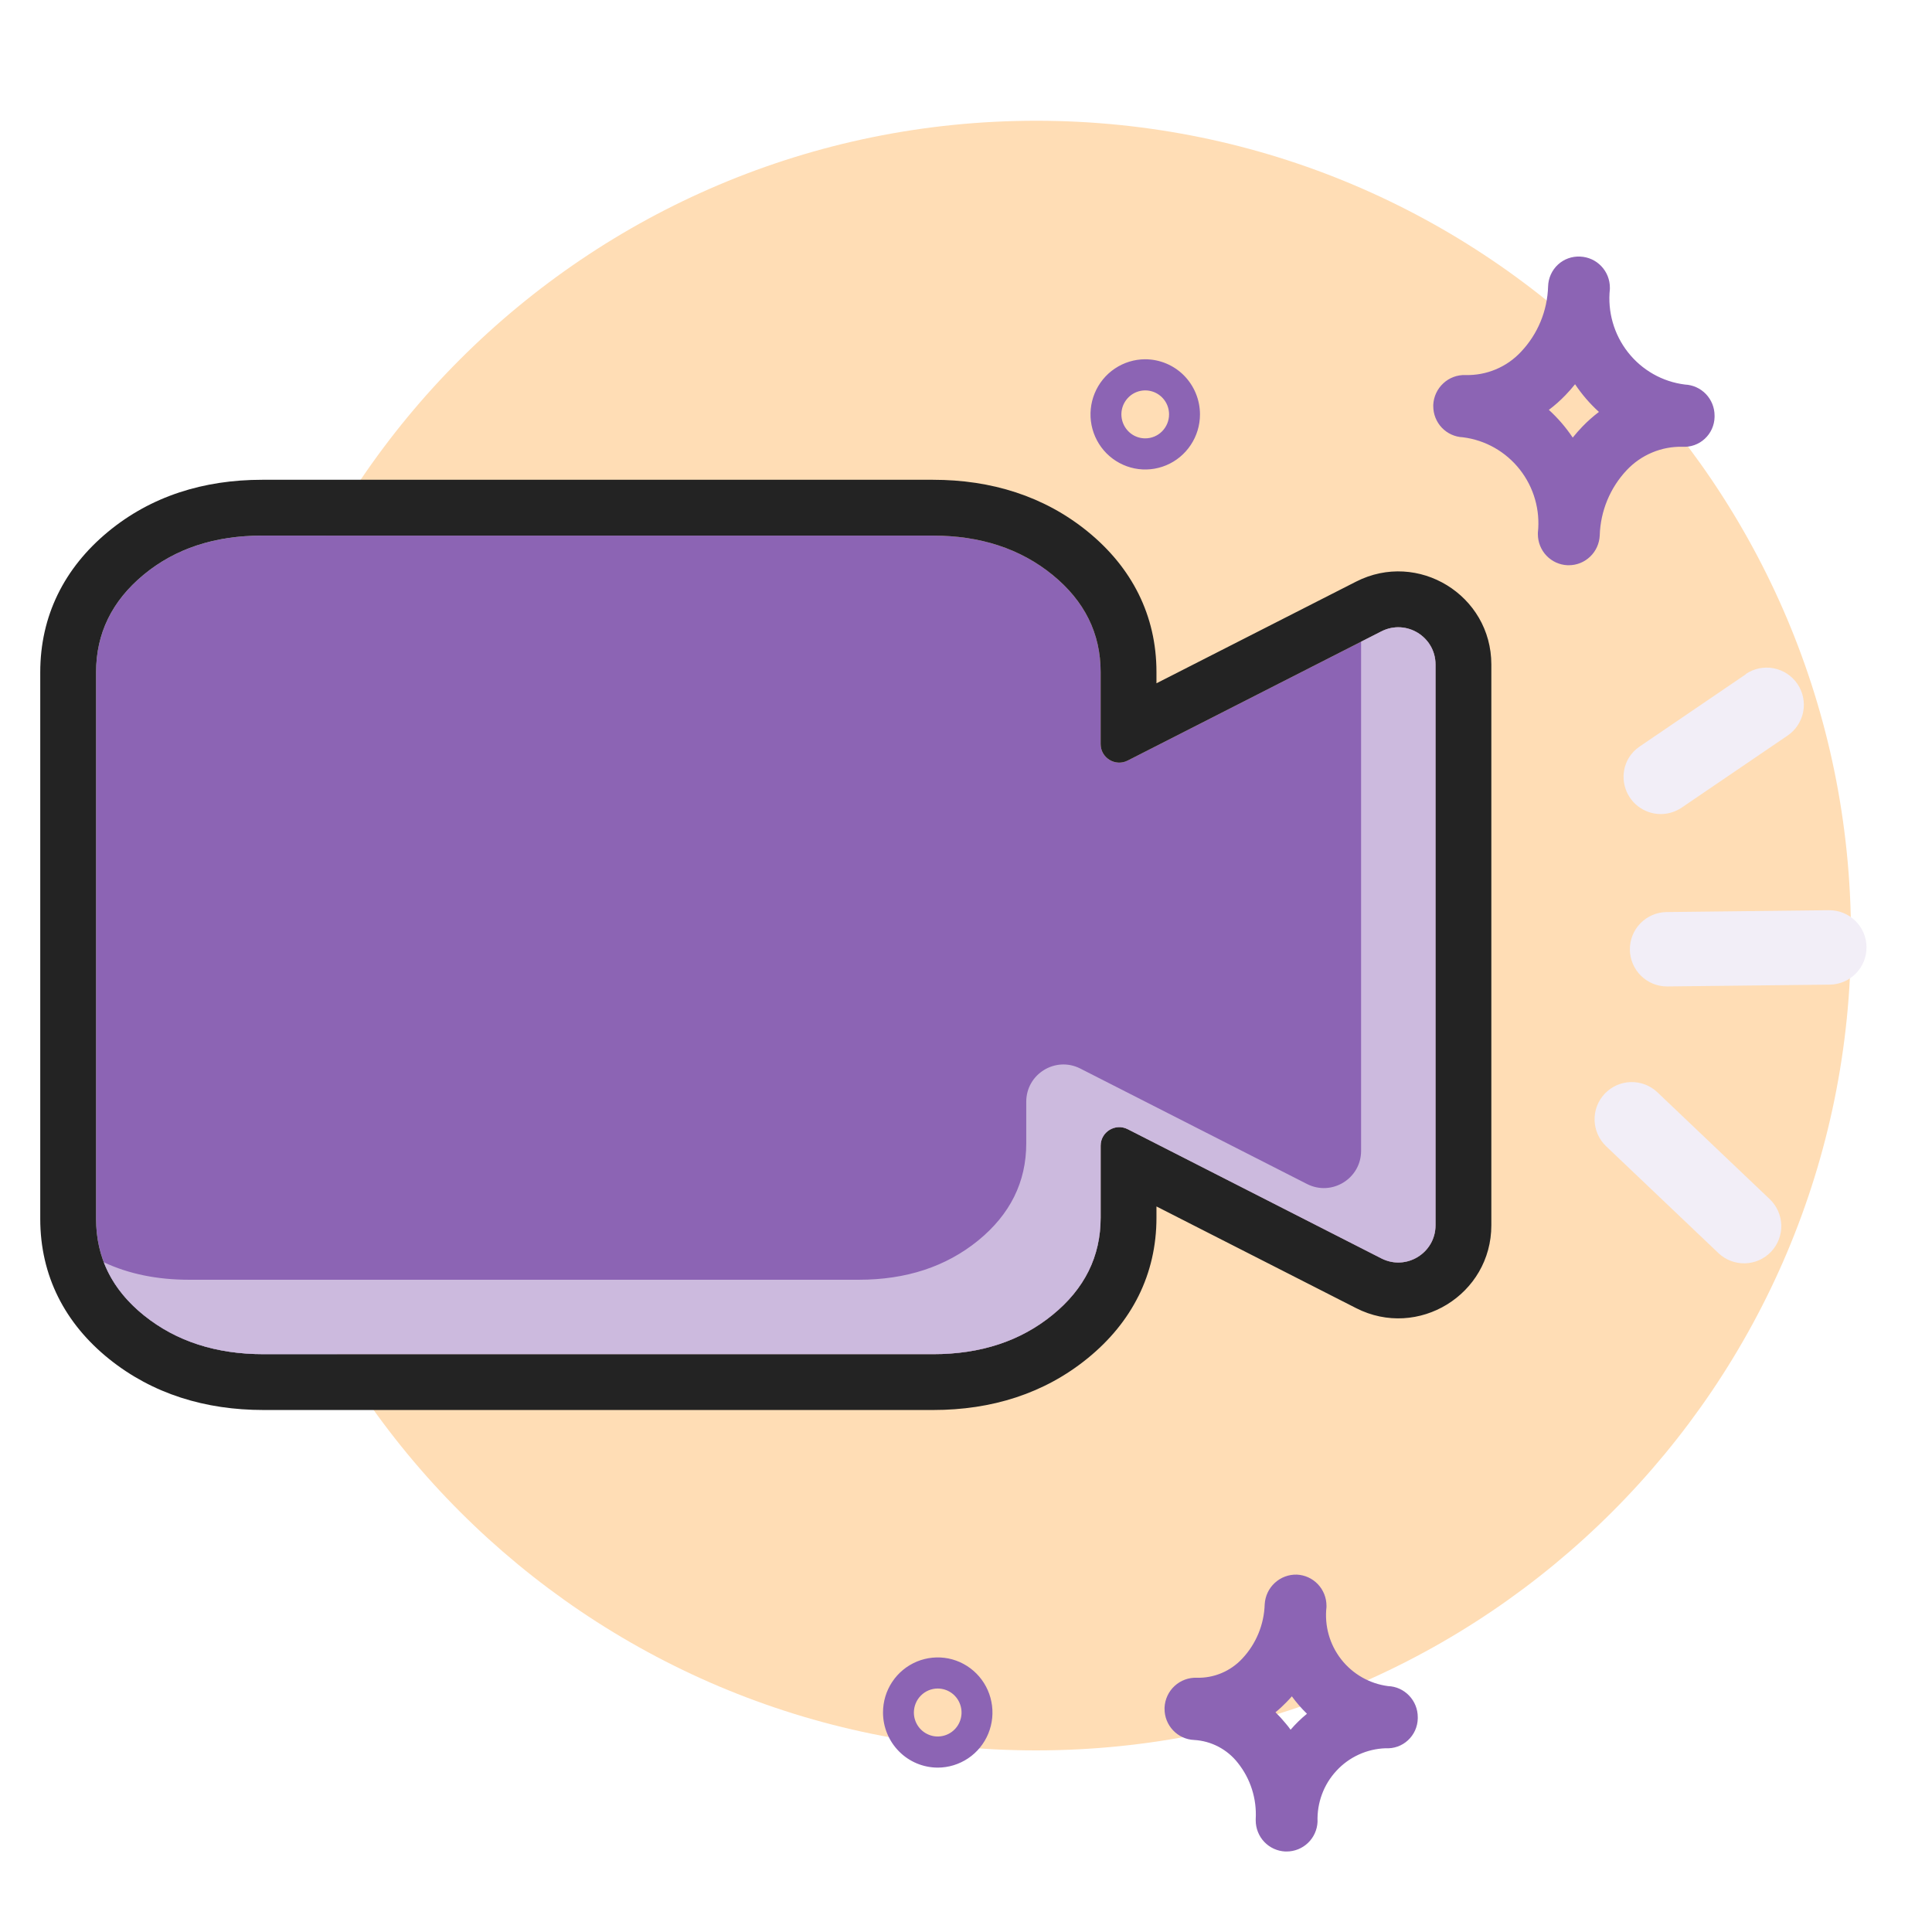
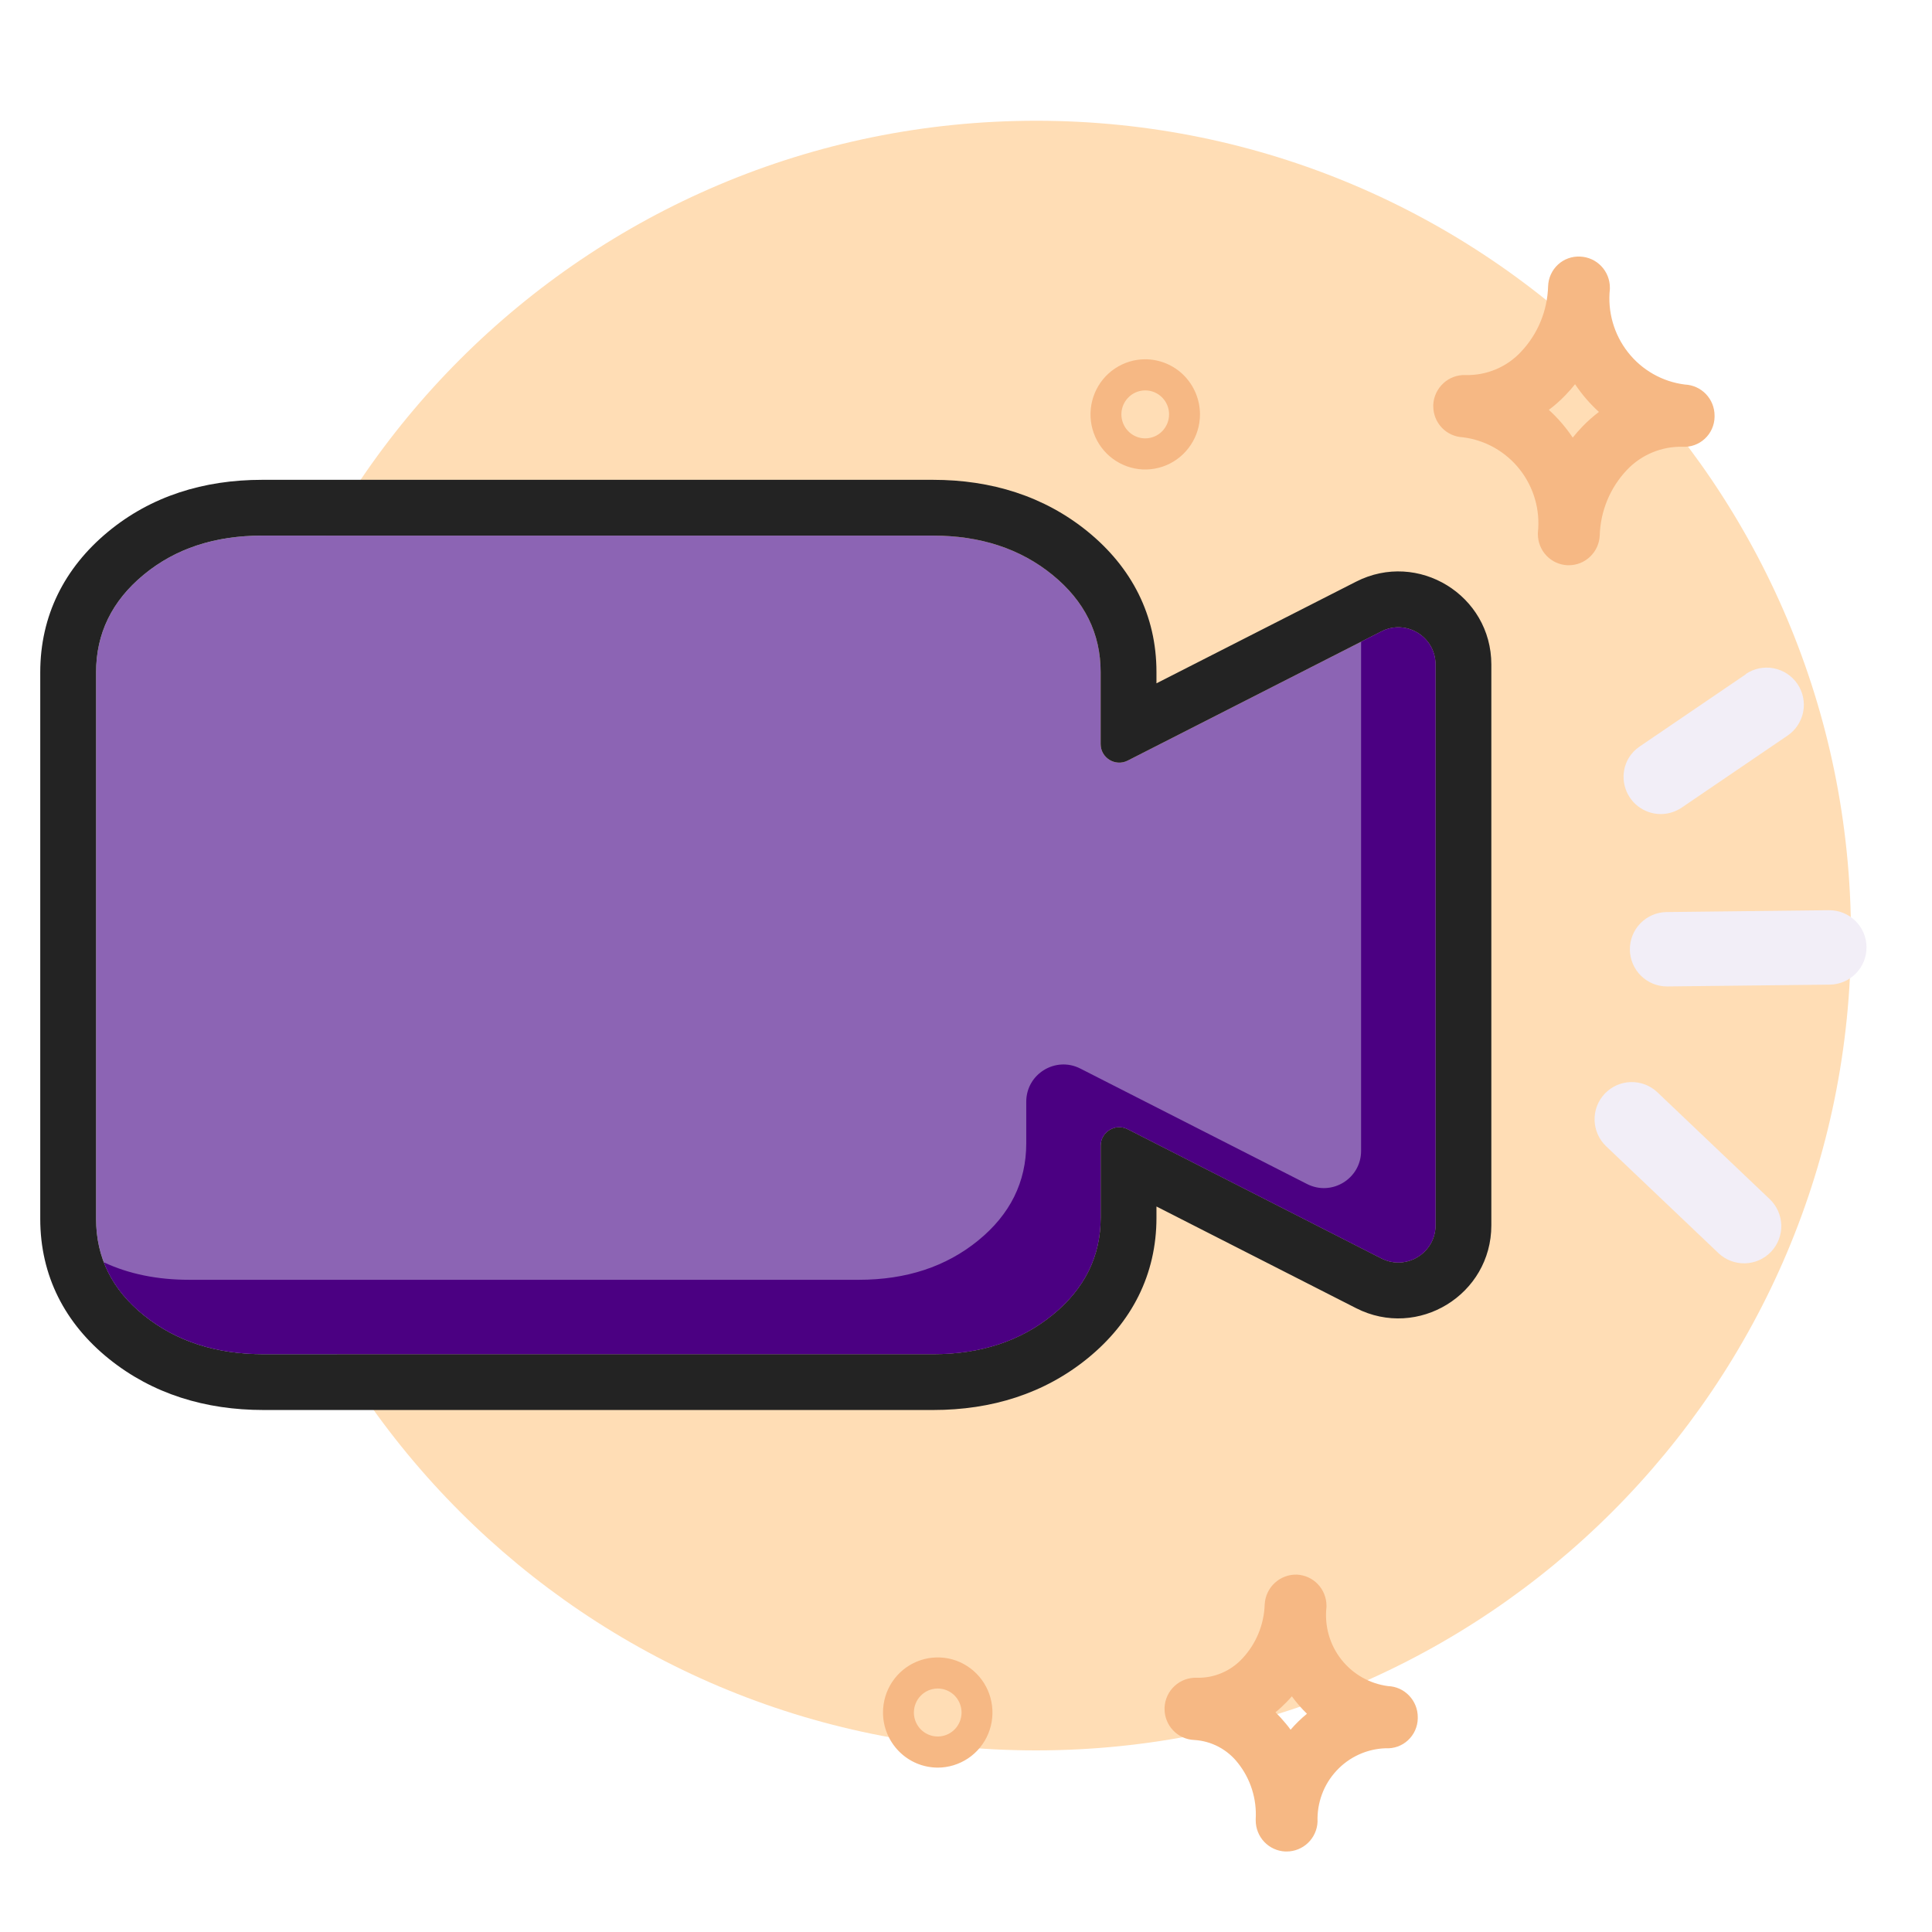
<svg xmlns="http://www.w3.org/2000/svg" width="48" height="48" viewBox="0 0 48 48" fill="none">
  <circle cx="25.743" cy="23.244" r="20.244" fill="#FFDDB5" />
-   <path d="M23.186 33.644H6.546C5.368 33.644 4.38 33.324 3.583 32.685C2.785 32.045 2.387 31.245 2.387 30.283V16.702C2.387 15.74 2.779 14.934 3.564 14.283C4.348 13.632 5.331 13.307 6.512 13.307H23.179C24.359 13.307 25.349 13.632 26.148 14.281C26.946 14.931 27.345 15.736 27.345 16.697V18.485C27.345 18.83 27.71 19.053 28.017 18.896L34.321 15.686C34.936 15.373 35.665 15.82 35.665 16.51V30.441C35.665 31.131 34.936 31.578 34.321 31.265L28.017 28.054C27.71 27.898 27.345 28.121 27.345 28.466V30.254C27.345 31.215 26.947 32.02 26.149 32.669C25.352 33.319 24.364 33.644 23.186 33.644Z" fill="#8C64B4" />
-   <path fill-rule="evenodd" clip-rule="evenodd" d="M27.025 33.744C25.945 34.625 24.634 35.031 23.186 35.031H6.546C5.103 35.031 3.795 34.633 2.715 33.767C1.613 32.883 1 31.695 1 30.283V16.702C1 15.3 1.598 14.112 2.679 13.216C3.751 12.327 5.062 11.92 6.512 11.92H23.179C24.629 11.92 25.941 12.326 27.023 13.206C28.118 14.097 28.732 15.286 28.732 16.697V16.976L33.692 14.45C35.229 13.668 37.052 14.784 37.052 16.51V30.441C37.052 32.166 35.229 33.283 33.692 32.5L28.732 29.974V30.254C28.732 31.664 28.119 32.853 27.025 33.744ZM27.388 29.29L27.389 29.291L27.388 29.29ZM26.149 32.669C26.947 32.02 27.345 31.215 27.345 30.254V28.466C27.345 28.121 27.71 27.898 28.017 28.054L34.321 31.265C34.936 31.578 35.665 31.131 35.665 30.441V16.51C35.665 15.82 34.936 15.373 34.321 15.686L28.017 18.896C27.71 19.053 27.345 18.83 27.345 18.485V16.697C27.345 15.736 26.946 14.931 26.148 14.281C25.349 13.632 24.359 13.307 23.179 13.307H6.512C5.331 13.307 4.348 13.632 3.564 14.283C2.779 14.934 2.387 15.74 2.387 16.702V30.283C2.387 31.245 2.785 32.045 3.583 32.685C4.38 33.324 5.368 33.644 6.546 33.644H23.186C24.364 33.644 25.352 33.319 26.149 32.669Z" fill="#232323" />
-   <path fill-rule="evenodd" clip-rule="evenodd" d="M4.698 31.795H21.337C22.515 31.795 23.503 31.47 24.301 30.821C25.098 30.171 25.497 29.366 25.497 28.406V27.372C25.497 26.681 26.226 26.235 26.84 26.548L32.472 29.416C33.087 29.729 33.816 29.282 33.816 28.592V15.943L34.321 15.686C34.936 15.373 35.665 15.82 35.665 16.51V30.441C35.665 31.131 34.936 31.578 34.321 31.265L28.017 28.054C27.71 27.898 27.345 28.121 27.345 28.466V30.254C27.345 31.215 26.947 32.02 26.149 32.669C25.352 33.319 24.364 33.644 23.186 33.644H6.546C5.368 33.644 4.38 33.324 3.583 32.685C3.105 32.302 2.77 31.86 2.579 31.361C3.199 31.651 3.905 31.795 4.698 31.795Z" fill="#CCBADE" />
-   <path d="M34.487 41.891C34.026 41.831 33.608 41.592 33.321 41.225C33.034 40.857 32.903 40.391 32.956 39.927V39.894C32.956 39.695 32.879 39.503 32.742 39.359C32.605 39.215 32.418 39.13 32.22 39.121C32.017 39.115 31.82 39.189 31.671 39.327C31.521 39.465 31.432 39.656 31.421 39.86C31.405 40.363 31.207 40.843 30.863 41.208C30.719 41.363 30.543 41.486 30.348 41.568C30.153 41.65 29.943 41.689 29.732 41.683C29.529 41.676 29.331 41.75 29.182 41.888C29.032 42.026 28.943 42.218 28.933 42.422V42.456C28.932 42.656 29.009 42.847 29.146 42.991C29.282 43.135 29.47 43.221 29.667 43.229C29.879 43.241 30.085 43.298 30.273 43.397C30.461 43.496 30.625 43.633 30.756 43.801C31.069 44.194 31.226 44.69 31.198 45.192V45.227C31.198 45.426 31.274 45.618 31.411 45.762C31.548 45.906 31.735 45.991 31.933 46H31.966C32.164 46 32.355 45.923 32.498 45.785C32.641 45.648 32.726 45.459 32.734 45.26C32.726 45.029 32.763 44.798 32.843 44.581C32.923 44.363 33.046 44.164 33.203 43.995C33.359 43.825 33.548 43.688 33.758 43.592C33.967 43.496 34.194 43.443 34.424 43.435C34.525 43.441 34.626 43.427 34.722 43.393C34.818 43.359 34.906 43.306 34.98 43.237C35.055 43.168 35.115 43.084 35.157 42.992C35.199 42.898 35.222 42.798 35.224 42.696V42.662C35.224 42.462 35.147 42.271 35.009 42.127C34.872 41.983 34.685 41.898 34.487 41.891ZM32.063 42.973C32.024 42.919 31.986 42.867 31.942 42.818C31.863 42.721 31.778 42.629 31.689 42.541C31.785 42.463 31.876 42.379 31.963 42.289C32.009 42.242 32.053 42.194 32.096 42.145C32.208 42.3 32.334 42.444 32.471 42.578C32.324 42.698 32.188 42.831 32.063 42.976V42.973ZM41.863 9.554C41.304 9.485 40.796 9.197 40.447 8.753C40.098 8.309 39.936 7.744 39.997 7.181V7.148C39.998 6.949 39.921 6.757 39.784 6.613C39.647 6.469 39.46 6.384 39.263 6.375C39.161 6.369 39.06 6.384 38.964 6.418C38.869 6.452 38.781 6.505 38.707 6.574C38.632 6.643 38.572 6.727 38.53 6.82C38.488 6.913 38.465 7.013 38.462 7.115C38.445 7.721 38.206 8.299 37.791 8.738C37.615 8.928 37.4 9.078 37.162 9.177C36.924 9.277 36.667 9.325 36.409 9.318C36.206 9.311 36.008 9.384 35.859 9.523C35.709 9.661 35.619 9.853 35.609 10.057V10.091C35.609 10.29 35.685 10.482 35.822 10.626C35.959 10.77 36.146 10.855 36.344 10.864C36.902 10.933 37.41 11.221 37.759 11.665C38.108 12.109 38.27 12.673 38.208 13.236V13.27C38.208 13.469 38.284 13.661 38.421 13.805C38.558 13.949 38.745 14.034 38.943 14.043H38.977C39.175 14.043 39.365 13.966 39.508 13.828C39.652 13.69 39.736 13.502 39.745 13.303C39.763 12.697 40.002 12.119 40.416 11.68C40.593 11.492 40.808 11.343 41.046 11.243C41.284 11.143 41.54 11.094 41.798 11.1C41.899 11.106 42.001 11.092 42.096 11.058C42.192 11.024 42.28 10.971 42.354 10.902C42.429 10.833 42.489 10.75 42.531 10.657C42.573 10.564 42.596 10.463 42.598 10.361V10.326C42.598 10.126 42.521 9.935 42.384 9.791C42.247 9.648 42.06 9.563 41.863 9.554ZM39.315 10.598C39.23 10.686 39.15 10.777 39.074 10.872C38.905 10.619 38.706 10.388 38.481 10.183C38.627 10.073 38.764 9.952 38.891 9.82C38.976 9.732 39.056 9.641 39.132 9.546C39.301 9.799 39.5 10.03 39.725 10.234C39.579 10.345 39.442 10.466 39.315 10.598ZM28.453 8.926C28.184 8.926 27.921 9.007 27.698 9.157C27.474 9.307 27.3 9.521 27.197 9.771C27.094 10.021 27.067 10.296 27.119 10.562C27.172 10.828 27.301 11.071 27.491 11.263C27.681 11.454 27.924 11.585 28.187 11.638C28.451 11.691 28.724 11.664 28.973 11.56C29.221 11.457 29.434 11.281 29.583 11.056C29.733 10.831 29.813 10.567 29.813 10.296C29.813 9.933 29.669 9.585 29.415 9.328C29.16 9.071 28.814 8.927 28.453 8.926ZM28.453 10.891C28.336 10.891 28.221 10.856 28.124 10.791C28.027 10.725 27.951 10.632 27.906 10.523C27.861 10.414 27.849 10.294 27.872 10.179C27.895 10.063 27.952 9.957 28.035 9.874C28.117 9.79 28.223 9.734 28.338 9.711C28.453 9.688 28.572 9.7 28.68 9.745C28.788 9.79 28.881 9.867 28.946 9.965C29.011 10.063 29.045 10.178 29.045 10.296C29.045 10.454 28.982 10.605 28.871 10.717C28.76 10.829 28.61 10.891 28.453 10.891ZM23.297 43.916C23.566 43.916 23.829 43.835 24.053 43.685C24.277 43.535 24.451 43.321 24.554 43.071C24.657 42.821 24.684 42.545 24.631 42.28C24.579 42.014 24.449 41.77 24.259 41.579C24.069 41.388 23.827 41.257 23.563 41.204C23.299 41.152 23.026 41.179 22.777 41.282C22.529 41.386 22.316 41.561 22.167 41.786C22.017 42.011 21.938 42.276 21.938 42.547C21.938 42.91 22.082 43.258 22.337 43.514C22.591 43.771 22.937 43.915 23.297 43.916ZM23.297 41.951C23.415 41.951 23.529 41.986 23.626 42.051C23.724 42.117 23.8 42.21 23.844 42.319C23.889 42.428 23.901 42.548 23.878 42.663C23.855 42.779 23.799 42.885 23.716 42.968C23.633 43.052 23.528 43.108 23.413 43.131C23.298 43.154 23.179 43.143 23.071 43.097C22.963 43.052 22.87 42.976 22.805 42.878C22.74 42.78 22.705 42.665 22.705 42.547C22.706 42.389 22.768 42.237 22.879 42.126C22.99 42.014 23.14 41.951 23.297 41.951Z" fill="#8C64B4" />
+   <path d="M23.186 33.644H6.546C5.368 33.644 4.38 33.325 3.583 32.685C2.785 32.046 2.387 31.245 2.387 30.283V16.703C2.387 15.741 2.779 14.934 3.564 14.284C4.348 13.633 5.331 13.307 6.512 13.307H23.179C24.359 13.307 25.349 13.632 26.148 14.282C26.946 14.932 27.345 15.737 27.345 16.697V18.485C27.345 18.83 27.71 19.053 28.017 18.897L34.321 15.687C34.936 15.373 35.665 15.82 35.665 16.51V30.442C35.665 31.132 34.936 31.578 34.321 31.265L28.017 28.055C27.71 27.898 27.345 28.122 27.345 28.467V30.255C27.345 31.215 26.947 32.02 26.149 32.67C25.352 33.319 24.364 33.644 23.186 33.644Z" fill="#8C64B4" />
+   <path fill-rule="evenodd" clip-rule="evenodd" d="M27.025 33.745C25.945 34.625 24.634 35.031 23.186 35.031H6.546C5.103 35.031 3.795 34.633 2.715 33.767C1.613 32.883 1 31.695 1 30.283V16.703C1 15.301 1.598 14.112 2.679 13.216C3.751 12.327 5.062 11.921 6.512 11.921H23.179C24.629 11.921 25.941 12.326 27.023 13.206C28.118 14.098 28.732 15.286 28.732 16.697V16.977L33.692 14.451C35.229 13.668 37.052 14.785 37.052 16.51V30.442C37.052 32.167 35.229 33.284 33.692 32.501L28.732 29.975V30.255C28.732 31.665 28.119 32.853 27.025 33.745ZM27.388 29.291L27.389 29.291ZM26.149 32.67C26.947 32.02 27.345 31.215 27.345 30.255V28.467C27.345 28.122 27.71 27.898 28.017 28.055L34.321 31.265C34.936 31.578 35.665 31.132 35.665 30.442V16.51C35.665 15.82 34.936 15.373 34.321 15.687L28.017 18.897C27.71 19.053 27.345 18.83 27.345 18.485V16.697C27.345 15.737 26.946 14.932 26.148 14.282C25.349 13.632 24.359 13.307 23.179 13.307H6.512C5.331 13.307 4.348 13.633 3.564 14.284C2.779 14.934 2.387 15.741 2.387 16.703V30.283C2.387 31.245 2.785 32.046 3.583 32.685C4.38 33.325 5.368 33.644 6.546 33.644H23.186C24.364 33.644 25.352 33.319 26.149 32.67Z" fill="#232323" />
+   <path fill-rule="evenodd" clip-rule="evenodd" d="M4.698 31.796H21.337C22.515 31.796 23.503 31.471 24.301 30.821C25.098 30.172 25.497 29.366 25.497 28.406V27.372C25.497 26.682 26.226 26.235 26.84 26.548L32.472 29.416C33.087 29.73 33.816 29.283 33.816 28.593V15.944L34.321 15.687C34.936 15.373 35.665 15.82 35.665 16.51V30.442C35.665 31.132 34.936 31.578 34.321 31.265L28.017 28.055C27.71 27.898 27.345 28.122 27.345 28.467V30.255C27.345 31.215 26.947 32.02 26.149 32.67C25.352 33.319 24.364 33.644 23.186 33.644H6.546C5.368 33.644 4.38 33.325 3.583 32.685C3.105 32.302 2.77 31.861 2.579 31.362C3.199 31.651 3.905 31.796 4.698 31.796Z" fill="#4B0082" />
+   <path d="M34.487 41.891C34.026 41.831 33.608 41.592 33.321 41.225C33.034 40.857 32.903 40.391 32.956 39.927V39.894C32.956 39.695 32.879 39.503 32.742 39.359C32.605 39.215 32.418 39.13 32.22 39.121C32.017 39.115 31.82 39.189 31.671 39.327C31.521 39.465 31.432 39.656 31.421 39.86C31.405 40.363 31.207 40.843 30.863 41.208C30.719 41.363 30.543 41.486 30.348 41.568C30.153 41.65 29.943 41.689 29.732 41.683C29.529 41.676 29.331 41.75 29.182 41.888C29.032 42.026 28.943 42.218 28.933 42.422V42.456C28.932 42.656 29.009 42.847 29.146 42.991C29.282 43.135 29.47 43.221 29.667 43.229C29.879 43.241 30.085 43.298 30.273 43.397C30.461 43.496 30.625 43.633 30.756 43.801C31.069 44.194 31.226 44.69 31.198 45.192V45.227C31.198 45.426 31.274 45.618 31.411 45.762C31.548 45.906 31.735 45.991 31.933 46H31.966C32.164 46 32.355 45.923 32.498 45.785C32.641 45.648 32.726 45.459 32.734 45.26C32.726 45.029 32.763 44.798 32.843 44.581C32.923 44.363 33.046 44.164 33.203 43.995C33.359 43.825 33.548 43.688 33.758 43.592C33.967 43.496 34.194 43.443 34.424 43.435C34.525 43.441 34.626 43.427 34.722 43.393C34.818 43.359 34.906 43.306 34.98 43.237C35.055 43.168 35.115 43.084 35.157 42.992C35.199 42.898 35.222 42.798 35.224 42.696V42.662C35.224 42.462 35.147 42.271 35.009 42.127C34.872 41.983 34.685 41.898 34.487 41.891ZM32.063 42.973C32.024 42.919 31.986 42.867 31.942 42.818C31.863 42.721 31.778 42.629 31.689 42.541C31.785 42.463 31.876 42.379 31.963 42.289C32.009 42.242 32.053 42.194 32.096 42.145C32.208 42.3 32.334 42.444 32.471 42.578C32.324 42.698 32.188 42.831 32.063 42.976V42.973ZM41.863 9.554C41.304 9.485 40.796 9.197 40.447 8.753C40.098 8.309 39.936 7.744 39.997 7.181V7.148C39.998 6.949 39.921 6.757 39.784 6.613C39.647 6.469 39.46 6.384 39.263 6.375C39.161 6.369 39.06 6.384 38.964 6.418C38.869 6.452 38.781 6.505 38.707 6.574C38.632 6.643 38.572 6.727 38.53 6.82C38.488 6.913 38.465 7.013 38.462 7.115C38.445 7.721 38.206 8.299 37.791 8.738C37.615 8.928 37.4 9.078 37.162 9.177C36.924 9.277 36.667 9.325 36.409 9.318C36.206 9.311 36.008 9.384 35.859 9.523C35.709 9.661 35.619 9.853 35.609 10.057V10.091C35.609 10.29 35.685 10.482 35.822 10.626C35.959 10.77 36.146 10.855 36.344 10.864C36.902 10.933 37.41 11.221 37.759 11.665C38.108 12.109 38.27 12.673 38.208 13.236V13.27C38.208 13.469 38.284 13.661 38.421 13.805C38.558 13.949 38.745 14.034 38.943 14.043H38.977C39.175 14.043 39.365 13.966 39.508 13.828C39.652 13.69 39.736 13.502 39.745 13.303C39.763 12.697 40.002 12.119 40.416 11.68C40.593 11.492 40.808 11.343 41.046 11.243C41.284 11.143 41.54 11.094 41.798 11.1C41.899 11.106 42.001 11.092 42.096 11.058C42.192 11.024 42.28 10.971 42.354 10.902C42.429 10.833 42.489 10.75 42.531 10.657C42.573 10.564 42.596 10.463 42.598 10.361V10.326C42.598 10.126 42.521 9.935 42.384 9.791C42.247 9.648 42.06 9.563 41.863 9.554ZM39.315 10.598C39.23 10.686 39.15 10.777 39.074 10.872C38.905 10.619 38.706 10.388 38.481 10.183C38.627 10.073 38.764 9.952 38.891 9.82C38.976 9.732 39.056 9.641 39.132 9.546C39.301 9.799 39.5 10.03 39.725 10.234C39.579 10.345 39.442 10.466 39.315 10.598ZM28.453 8.926C28.184 8.926 27.921 9.007 27.698 9.157C27.474 9.307 27.3 9.521 27.197 9.771C27.094 10.021 27.067 10.296 27.119 10.562C27.172 10.828 27.301 11.071 27.491 11.263C27.681 11.454 27.924 11.585 28.187 11.638C28.451 11.691 28.724 11.664 28.973 11.56C29.221 11.457 29.434 11.281 29.583 11.056C29.733 10.831 29.813 10.567 29.813 10.296C29.813 9.933 29.669 9.585 29.415 9.328C29.16 9.071 28.814 8.927 28.453 8.926ZM28.453 10.891C28.336 10.891 28.221 10.856 28.124 10.791C28.027 10.725 27.951 10.632 27.906 10.523C27.861 10.414 27.849 10.294 27.872 10.179C27.895 10.063 27.952 9.957 28.035 9.874C28.117 9.79 28.223 9.734 28.338 9.711C28.453 9.688 28.572 9.7 28.68 9.745C28.788 9.79 28.881 9.867 28.946 9.965C29.011 10.063 29.045 10.178 29.045 10.296C29.045 10.454 28.982 10.605 28.871 10.717C28.76 10.829 28.61 10.891 28.453 10.891ZM23.297 43.916C23.566 43.916 23.829 43.835 24.053 43.685C24.277 43.535 24.451 43.321 24.554 43.071C24.657 42.821 24.684 42.545 24.631 42.28C24.579 42.014 24.449 41.77 24.259 41.579C24.069 41.388 23.827 41.257 23.563 41.204C23.299 41.152 23.026 41.179 22.777 41.282C22.529 41.386 22.316 41.561 22.167 41.786C22.017 42.011 21.938 42.276 21.938 42.547C21.938 42.91 22.082 43.258 22.337 43.514C22.591 43.771 22.937 43.915 23.297 43.916ZM23.297 41.951C23.415 41.951 23.529 41.986 23.626 42.051C23.724 42.117 23.8 42.21 23.844 42.319C23.889 42.428 23.901 42.548 23.878 42.663C23.855 42.779 23.799 42.885 23.716 42.968C23.633 43.052 23.528 43.108 23.413 43.131C23.298 43.154 23.179 43.143 23.071 43.097C22.963 43.052 22.87 42.976 22.805 42.878C22.74 42.78 22.705 42.665 22.705 42.547C22.706 42.389 22.768 42.237 22.879 42.126C22.99 42.014 23.14 41.951 23.297 41.951Z" fill="#F6B884" />
  <path d="M40.753 22.942C40.922 22.767 41.153 22.666 41.396 22.66L45.438 22.614C45.683 22.611 45.919 22.706 46.095 22.877C46.27 23.048 46.37 23.282 46.373 23.527C46.376 23.773 46.282 24.009 46.11 24.184C45.939 24.36 45.705 24.46 45.46 24.463L41.417 24.508C41.174 24.508 40.941 24.412 40.768 24.241C40.595 24.07 40.496 23.837 40.494 23.594C40.491 23.351 40.584 23.117 40.753 22.942Z" fill="#F2EEF7" />
  <path d="M39.617 27.832C39.61 27.587 39.702 27.349 39.87 27.172C39.954 27.084 40.054 27.013 40.165 26.963C40.276 26.914 40.395 26.887 40.517 26.884C40.638 26.881 40.759 26.901 40.873 26.945C40.986 26.989 41.09 27.054 41.178 27.138L43.969 29.793C44.146 29.962 44.249 30.195 44.256 30.44C44.262 30.685 44.17 30.922 44.001 31.1C43.832 31.278 43.599 31.381 43.354 31.387C43.109 31.393 42.872 31.302 42.694 31.133L39.903 28.478C39.726 28.309 39.623 28.076 39.617 27.832Z" fill="#F2EEF7" />
  <path d="M40.741 18.544L43.377 16.75L43.371 16.747C43.574 16.609 43.823 16.557 44.064 16.603C44.305 16.649 44.518 16.788 44.656 16.991C44.794 17.194 44.846 17.443 44.8 17.684C44.754 17.925 44.614 18.138 44.411 18.276L41.775 20.069C41.601 20.185 41.394 20.239 41.186 20.222C40.978 20.205 40.782 20.118 40.629 19.975C40.477 19.832 40.377 19.642 40.347 19.436C40.316 19.229 40.357 19.018 40.461 18.838C40.532 18.72 40.627 18.62 40.741 18.544Z" fill="#F2EEF7" />
</svg>
